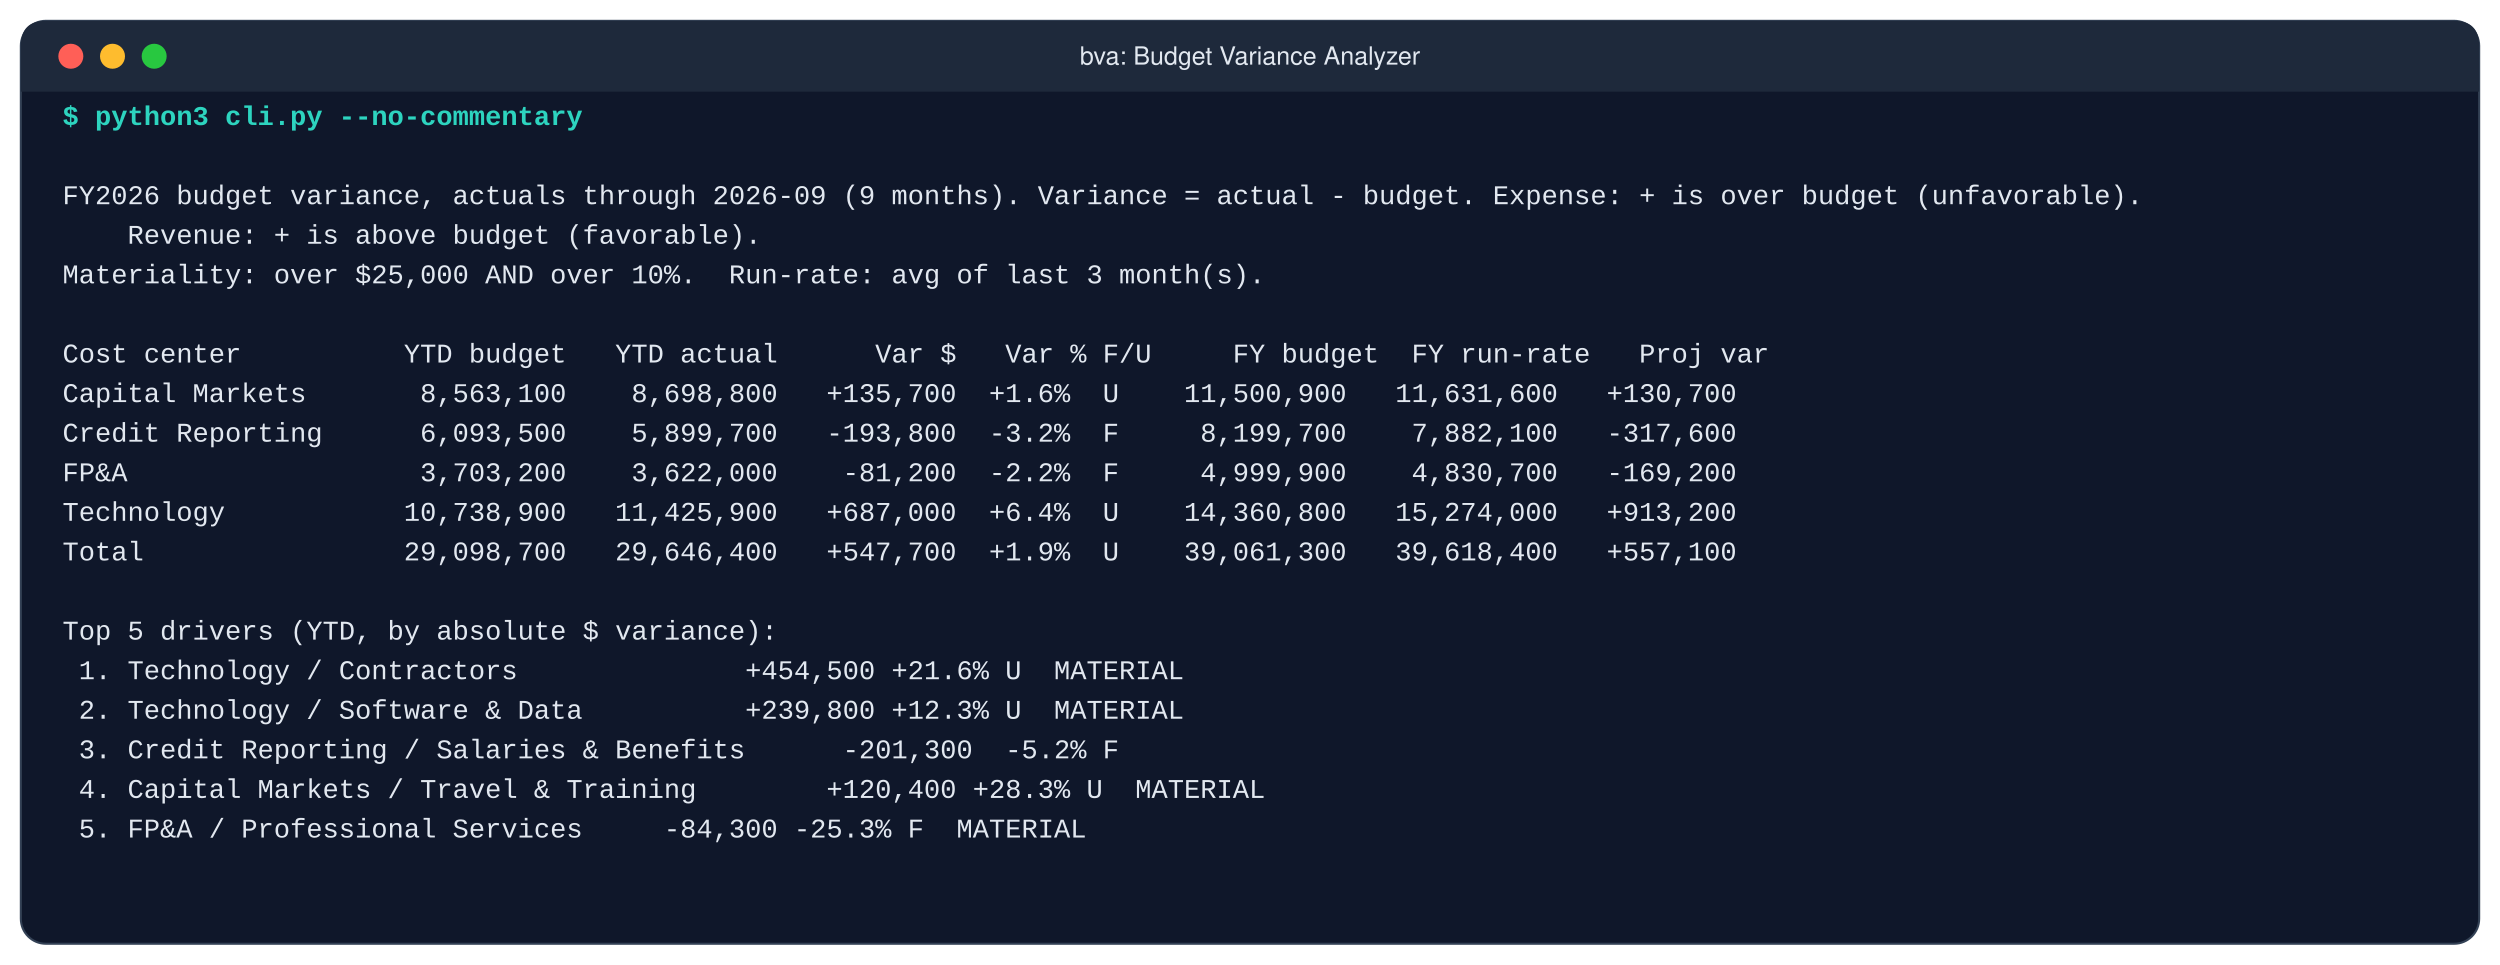
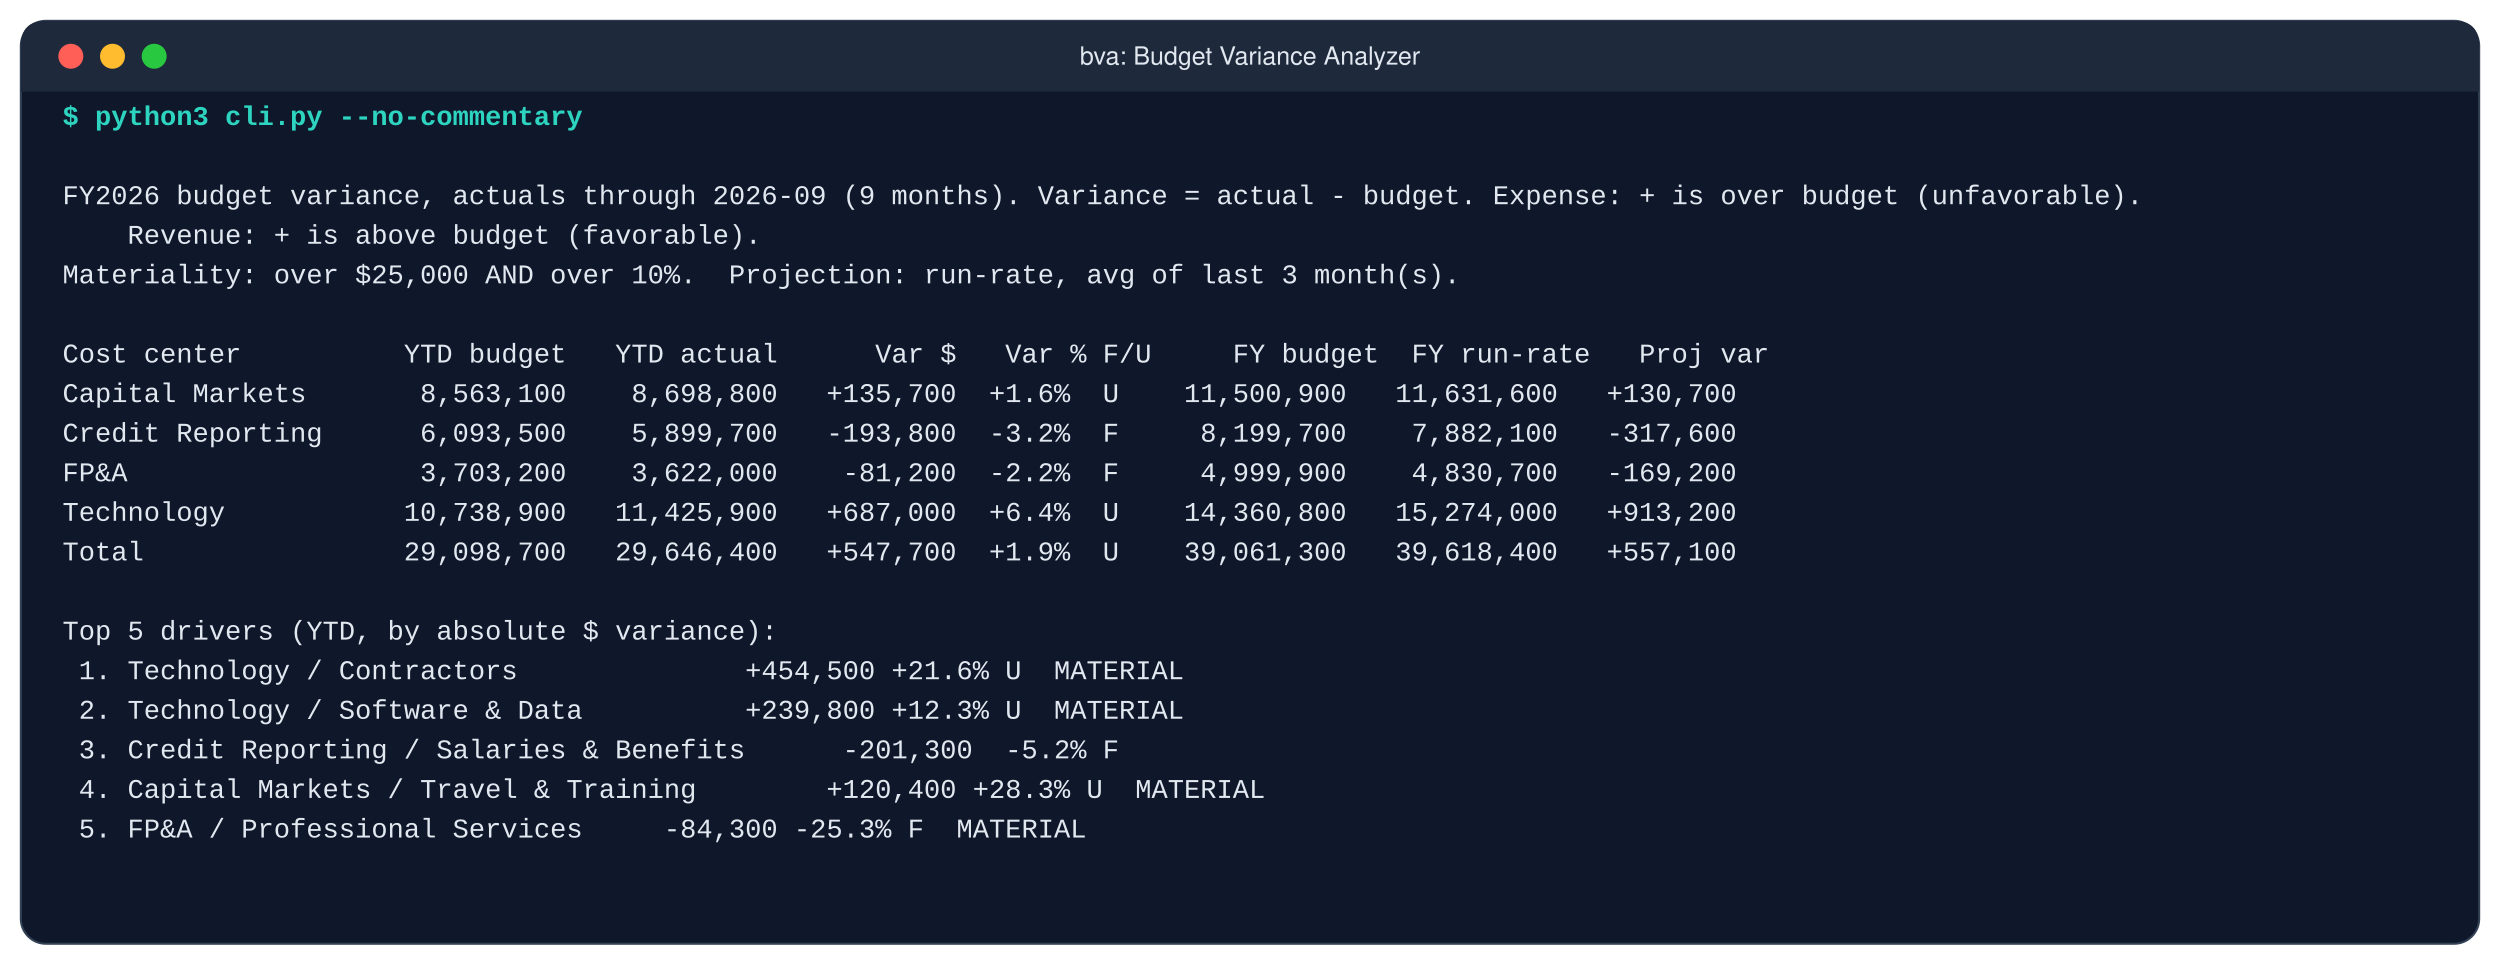
<svg xmlns="http://www.w3.org/2000/svg" viewBox="0 0 1200 463" width="1200" height="463" role="img" aria-label="Terminal output of the budget variance CLI">
  <rect x="10" y="10" width="1180" height="443" rx="12" fill="#0f172a" stroke="#334155" />
  <path d="M10 22 Q10 10 22 10 L1178 10 Q1190 10 1190 22 L1190 44 L10 44 Z" fill="#1e293b" />
  <circle cx="34" cy="27" r="6" fill="#ff5f57" />
  <circle cx="54" cy="27" r="6" fill="#febc2e" />
  <circle cx="74" cy="27" r="6" fill="#28c840" />
  <text x="600" y="31" text-anchor="middle" font-size="12" fill="#e2e8f0" font-family="Helvetica, Arial, sans-serif">bva: Budget Variance Analyzer</text>
  <text x="30" y="60" font-size="13" font-weight="bold" fill="#2dd4bf" xml:space="preserve" font-family="Menlo, Consolas, Courier New, monospace">$ python3 cli.py --no-commentary</text>
  <text x="30" y="98" font-size="13" fill="#e2e8f0" xml:space="preserve" font-family="Menlo, Consolas, Courier New, monospace">FY2026 budget variance, actuals through 2026-09 (9 months). Variance = actual - budget. Expense: + is over budget (unfavorable).</text>
  <text x="30" y="117" font-size="13" fill="#e2e8f0" xml:space="preserve" font-family="Menlo, Consolas, Courier New, monospace">    Revenue: + is above budget (favorable).</text>
-   <text x="30" y="136" font-size="13" fill="#e2e8f0" xml:space="preserve" font-family="Menlo, Consolas, Courier New, monospace">Materiality: over $25,000 AND over 10%.  Run-rate: avg of last 3 month(s).</text>
+   <text x="30" y="136" font-size="13" fill="#e2e8f0" xml:space="preserve" font-family="Menlo, Consolas, Courier New, monospace">Materiality: over $25,000 AND over 10%.  Projection: run-rate, avg of last 3 month(s).</text>
  <text x="30" y="155" font-size="13" fill="#e2e8f0" xml:space="preserve" font-family="Menlo, Consolas, Courier New, monospace" />
  <text x="30" y="174" font-size="13" fill="#e2e8f0" xml:space="preserve" font-family="Menlo, Consolas, Courier New, monospace">Cost center          YTD budget   YTD actual      Var $   Var % F/U     FY budget  FY run-rate   Proj var</text>
  <text x="30" y="193" font-size="13" fill="#e2e8f0" xml:space="preserve" font-family="Menlo, Consolas, Courier New, monospace">Capital Markets       8,563,100    8,698,800   +135,700  +1.6%  U    11,500,900   11,631,600   +130,700</text>
  <text x="30" y="212" font-size="13" fill="#e2e8f0" xml:space="preserve" font-family="Menlo, Consolas, Courier New, monospace">Credit Reporting      6,093,500    5,899,700   -193,800  -3.2%  F     8,199,700    7,882,100   -317,600</text>
  <text x="30" y="231" font-size="13" fill="#e2e8f0" xml:space="preserve" font-family="Menlo, Consolas, Courier New, monospace">FP&amp;A                  3,703,200    3,622,000    -81,200  -2.2%  F     4,999,900    4,830,700   -169,200</text>
  <text x="30" y="250" font-size="13" fill="#e2e8f0" xml:space="preserve" font-family="Menlo, Consolas, Courier New, monospace">Technology           10,738,900   11,425,900   +687,000  +6.4%  U    14,360,800   15,274,000   +913,200</text>
  <text x="30" y="269" font-size="13" fill="#e2e8f0" xml:space="preserve" font-family="Menlo, Consolas, Courier New, monospace">Total                29,098,700   29,646,400   +547,700  +1.9%  U    39,061,300   39,618,400   +557,100</text>
  <text x="30" y="288" font-size="13" fill="#e2e8f0" xml:space="preserve" font-family="Menlo, Consolas, Courier New, monospace" />
  <text x="30" y="307" font-size="13" fill="#e2e8f0" xml:space="preserve" font-family="Menlo, Consolas, Courier New, monospace">Top 5 drivers (YTD, by absolute $ variance):</text>
  <text x="30" y="326" font-size="13" fill="#e2e8f0" xml:space="preserve" font-family="Menlo, Consolas, Courier New, monospace"> 1. Technology / Contractors              +454,500 +21.6% U  MATERIAL</text>
  <text x="30" y="345" font-size="13" fill="#e2e8f0" xml:space="preserve" font-family="Menlo, Consolas, Courier New, monospace"> 2. Technology / Software &amp; Data          +239,800 +12.3% U  MATERIAL</text>
  <text x="30" y="364" font-size="13" fill="#e2e8f0" xml:space="preserve" font-family="Menlo, Consolas, Courier New, monospace"> 3. Credit Reporting / Salaries &amp; Benefits      -201,300  -5.2% F</text>
  <text x="30" y="383" font-size="13" fill="#e2e8f0" xml:space="preserve" font-family="Menlo, Consolas, Courier New, monospace"> 4. Capital Markets / Travel &amp; Training        +120,400 +28.3% U  MATERIAL</text>
  <text x="30" y="402" font-size="13" fill="#e2e8f0" xml:space="preserve" font-family="Menlo, Consolas, Courier New, monospace"> 5. FP&amp;A / Professional Services     -84,300 -25.3% F  MATERIAL</text>
</svg>
